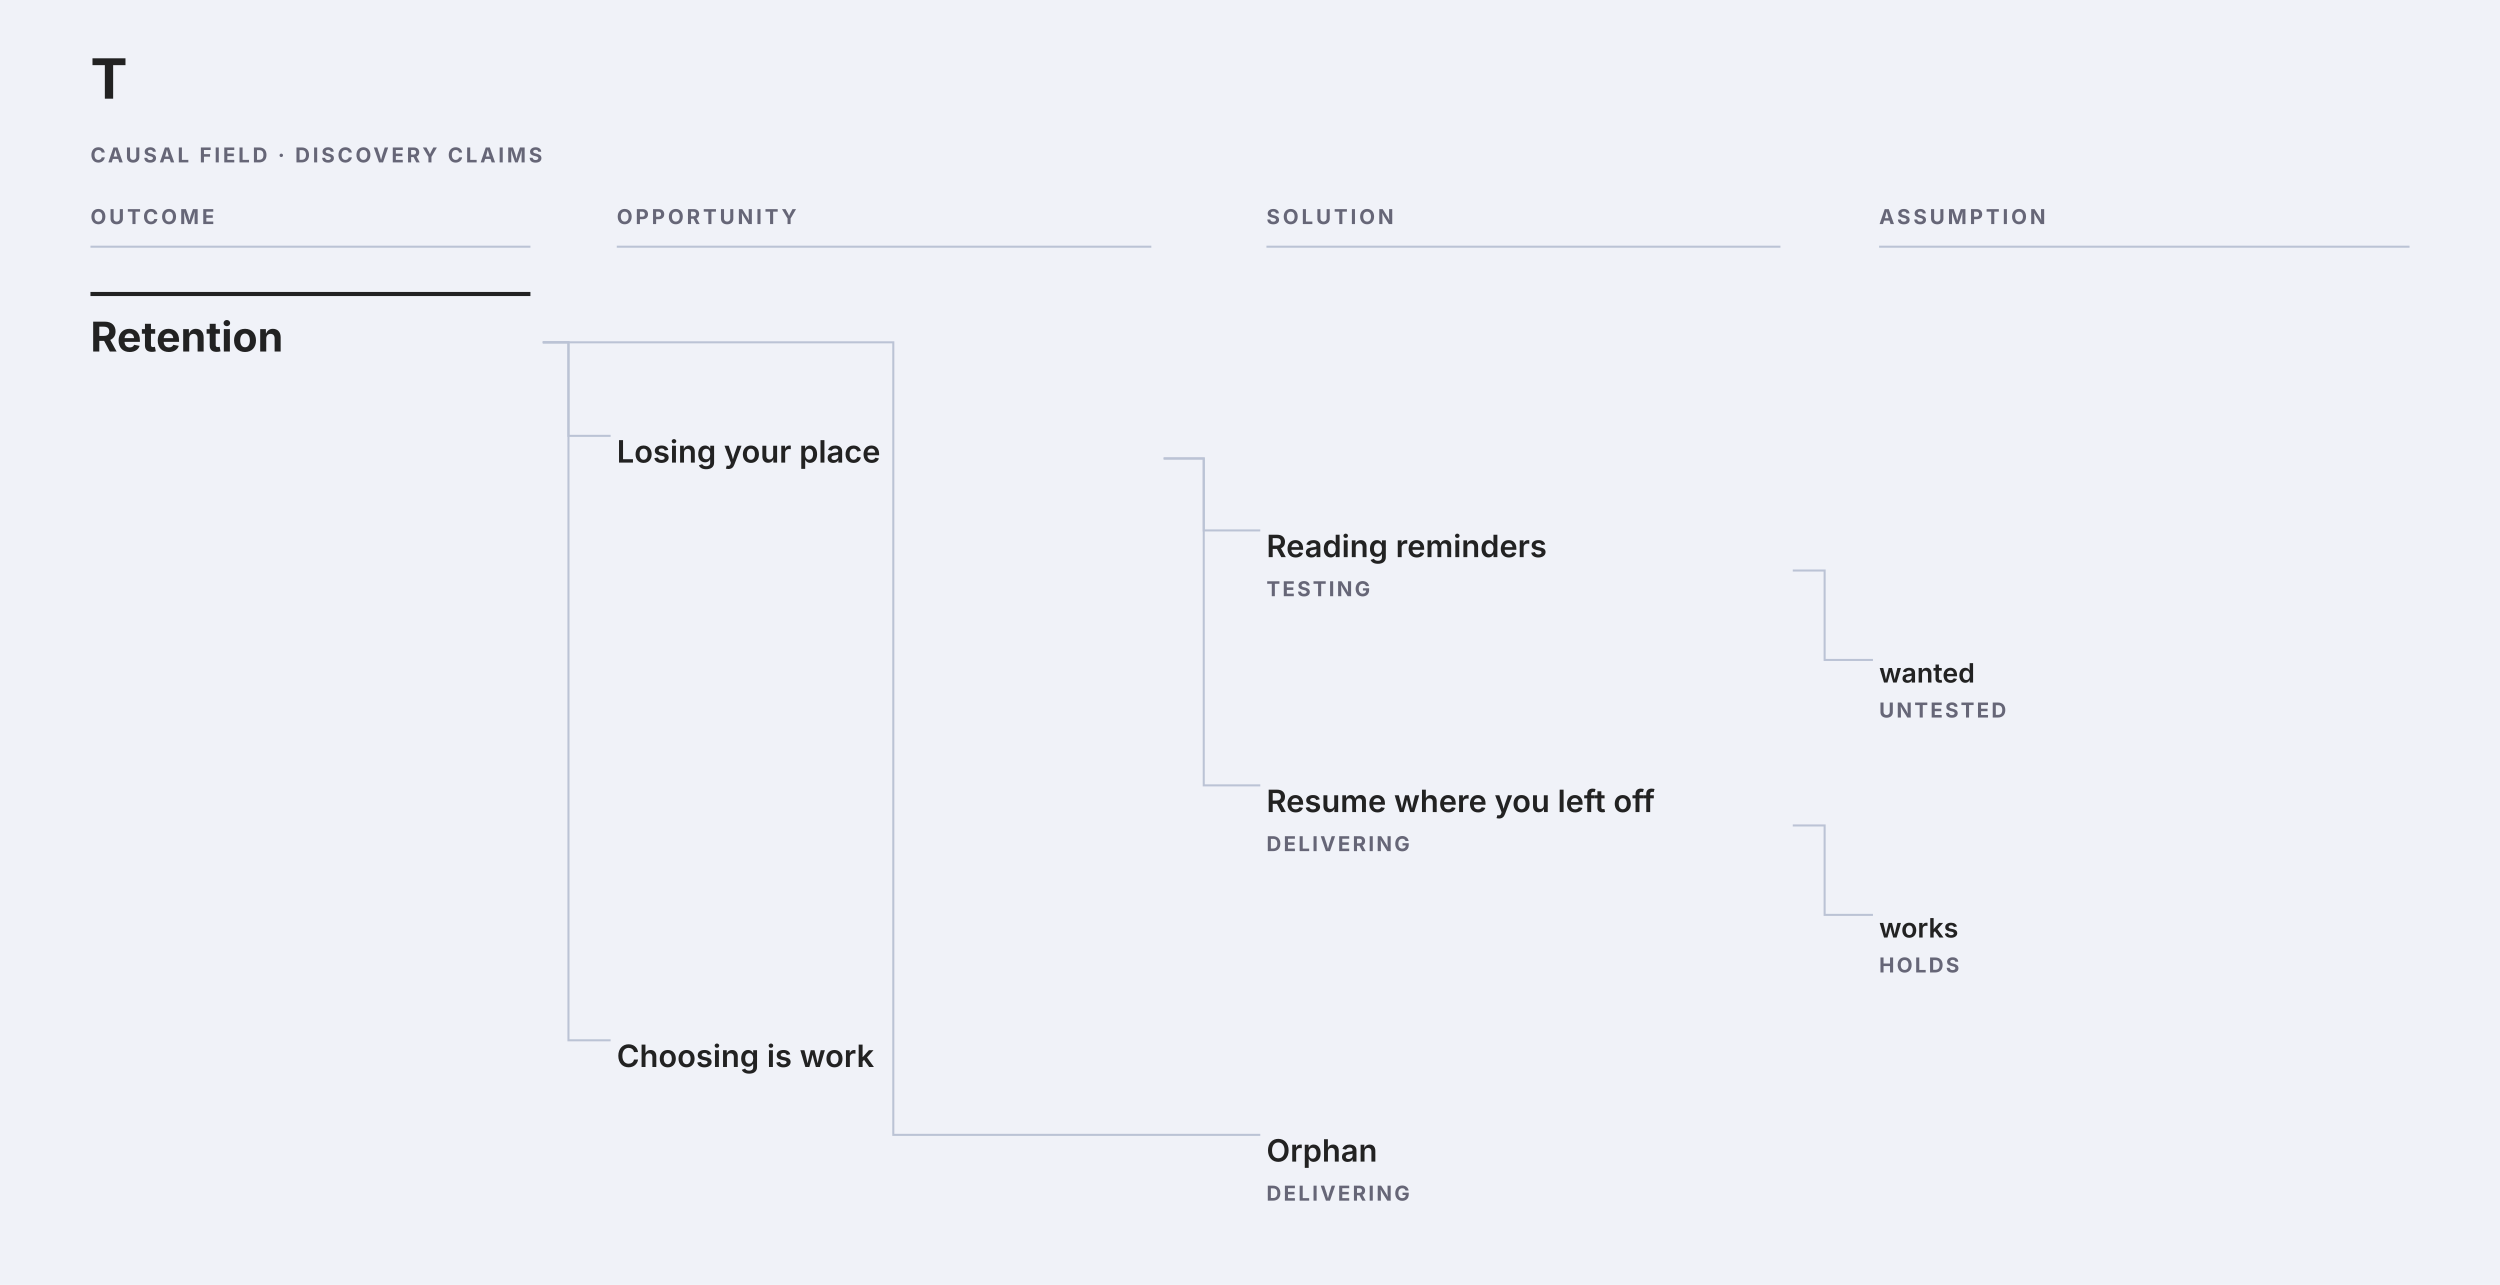
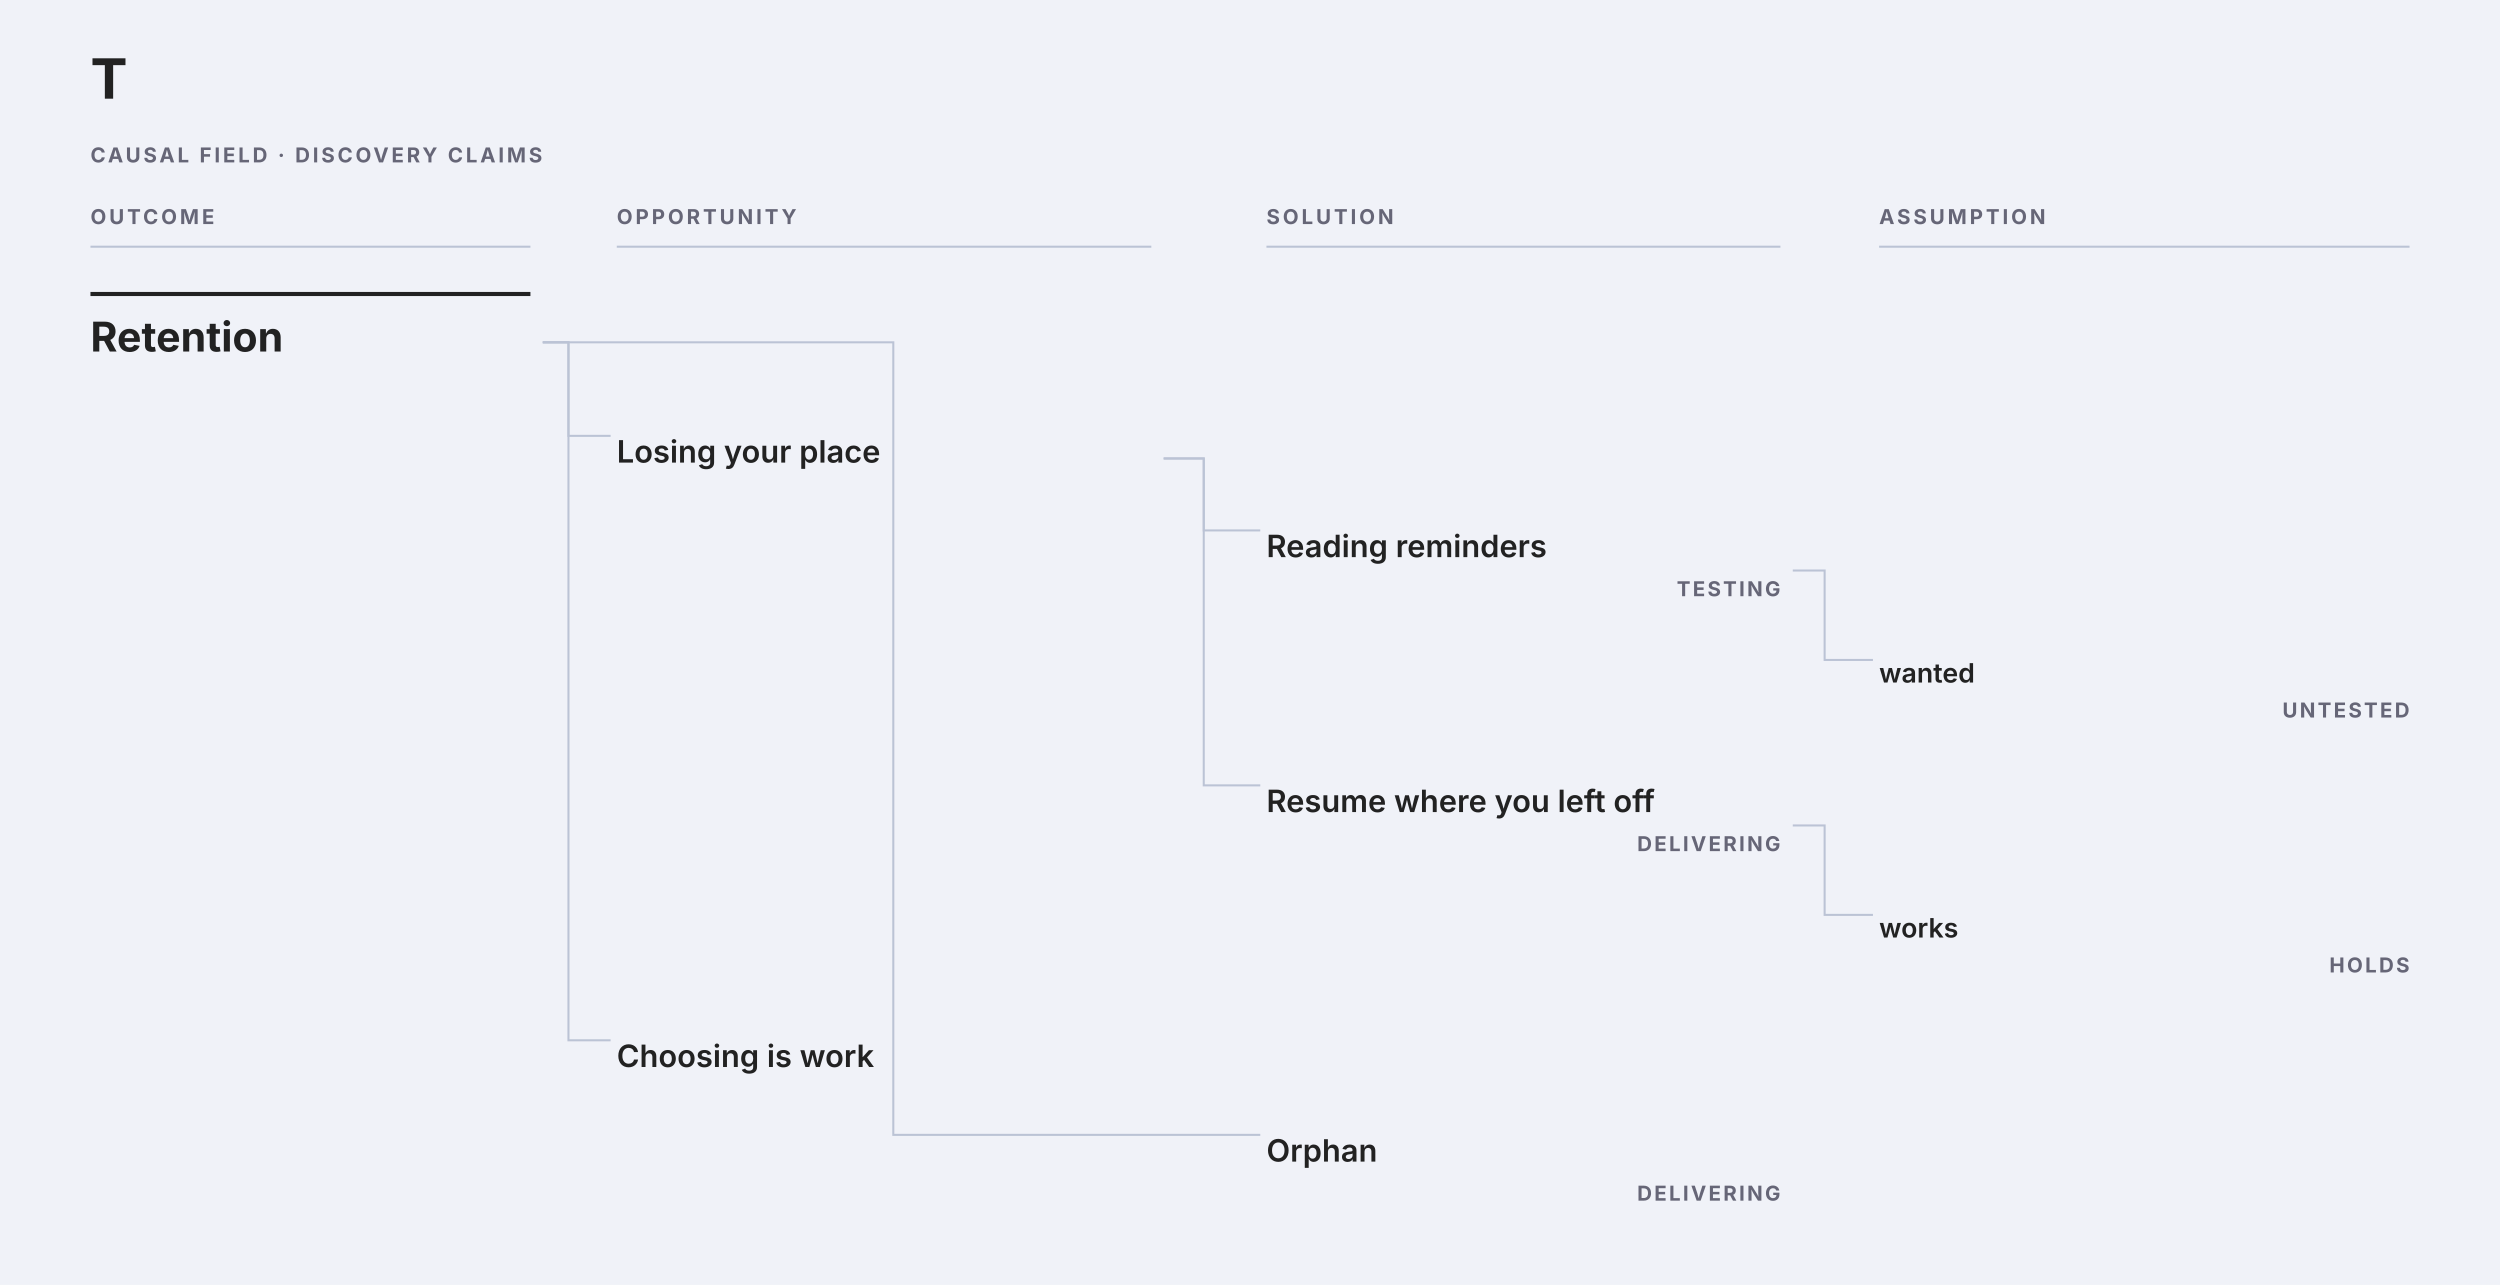
<svg xmlns="http://www.w3.org/2000/svg" data-causal-field="why" data-causal-layout="field" role="img" aria-label="Causal Field" width="1216" height="625" viewBox="0 0 1216 625" font-family="-apple-system, BlinkMacSystemFont, Segoe UI, sans-serif">
  <rect width="1216" height="625" fill="#f0f2f8" />
  <text x="44" y="48" font-size="27" font-weight="700" fill="#222">T</text>
  <text x="1172" y="48" text-anchor="end" font-size="11" letter-spacing="1" fill="#667" />
  <text x="44" y="79" font-size="10" font-weight="700" letter-spacing="1.35" fill="#667">CAUSAL FIELD · DISCOVERY CLAIMS</text>
  <text data-causal-stage="outcome" x="44" y="109" font-size="10" font-weight="700" letter-spacing="1.4" fill="#667">OUTCOME</text>
  <line x1="44" y1="120" x2="258" y2="120" stroke="#bbc3d5" />
  <text data-causal-stage="opportunity" x="300" y="109" font-size="10" font-weight="700" letter-spacing="1.4" fill="#667">OPPORTUNITY</text>
  <line x1="300" y1="120" x2="560" y2="120" stroke="#bbc3d5" />
  <text data-causal-stage="solution" x="616" y="109" font-size="10" font-weight="700" letter-spacing="1.4" fill="#667">SOLUTION</text>
  <line x1="616" y1="120" x2="866" y2="120" stroke="#bbc3d5" />
  <text data-causal-stage="assumption" x="914" y="109" font-size="10" font-weight="700" letter-spacing="1.4" fill="#667">ASSUMPTION</text>
  <line x1="914" y1="120" x2="1172" y2="120" stroke="#bbc3d5" />
  <path data-causal-link="1:2" d="M264 166.5 H276.5 V212 H297" fill="none" stroke="#bbc3d5" aria-hidden="true" />
  <path data-causal-link="2:3" d="M566 223 H585.5 V258 H613" fill="none" stroke="#bbc3d5" aria-hidden="true" />
  <path data-causal-link="3:4" d="M872 277.5 H887.5 V321 H911" fill="none" stroke="#bbc3d5" aria-hidden="true" />
  <path data-causal-link="2:5" d="M566 223 H585.5 V382 H613" fill="none" stroke="#bbc3d5" aria-hidden="true" />
  <path data-causal-link="5:6" d="M872 401.5 H887.5 V445 H911" fill="none" stroke="#bbc3d5" aria-hidden="true" />
  <path data-causal-link="1:7" d="M264 166.5 H276.5 V506 H297" fill="none" stroke="#bbc3d5" aria-hidden="true" />
  <path data-causal-link="1:8" d="M264 166.5 H434.5 V552 H613" fill="none" stroke="#bbc3d5" aria-hidden="true" />
  <g data-causal-node="1" data-line="1" data-causal-stage="outcome" data-causal-context="">
    <line x1="44" y1="143" x2="258" y2="143" stroke="#222" stroke-width="2" />
    <text pointer-events="none" x="44" y="171" font-size="20" font-weight="700" fill="#222">Retention</text>
  </g>
  <g data-causal-node="2" data-line="2" data-causal-stage="opportunity" data-causal-context="Retention" data-causal-parent="1">
    <text pointer-events="none" x="300" y="225" font-size="15" font-weight="600" fill="#222">Losing your place</text>
  </g>
  <g data-causal-node="3" data-line="3" data-causal-stage="solution" data-causal-context="Retention › Losing your place" data-causal-parent="2">
    <text pointer-events="none" x="616" y="271" font-size="15" font-weight="600" fill="#222">Reading reminders</text>
-     <text data-causal-state="testing" pointer-events="none" x="616" y="290" font-size="10" font-weight="700" letter-spacing="1.1" fill="#667">TESTING</text>
+     <text data-causal-state="testing" pointer-events="none" x="866" y="290" text-anchor="end" font-size="10" font-weight="700" letter-spacing="1.1" fill="#667">TESTING</text>
  </g>
  <g data-causal-node="4" data-line="4" data-causal-stage="assumption" data-causal-context="Retention › Losing your place › Reading reminders" data-causal-parent="3">
    <text pointer-events="none" x="914" y="332" font-size="13" font-weight="600" fill="#222">wanted</text>
-     <text data-causal-state="untested" pointer-events="none" x="914" y="349" font-size="10" font-weight="700" letter-spacing="1.1" fill="#667">UNTESTED</text>
+     <text data-causal-state="untested" pointer-events="none" x="1172" y="349" text-anchor="end" font-size="10" font-weight="700" letter-spacing="1.1" fill="#667">UNTESTED</text>
  </g>
  <g data-causal-node="5" data-line="5" data-causal-stage="solution" data-causal-context="Retention › Losing your place" data-causal-parent="2">
    <text pointer-events="none" x="616" y="395" font-size="15" font-weight="600" fill="#222">Resume where you left off</text>
-     <text data-causal-state="delivering" pointer-events="none" x="616" y="414" font-size="10" font-weight="700" letter-spacing="1.1" fill="#667">DELIVERING</text>
+     <text data-causal-state="delivering" pointer-events="none" x="866" y="414" text-anchor="end" font-size="10" font-weight="700" letter-spacing="1.1" fill="#667">DELIVERING</text>
  </g>
  <g data-causal-node="6" data-line="6" data-causal-stage="assumption" data-causal-context="Retention › Losing your place › Resume where you left off" data-causal-parent="5">
    <text pointer-events="none" x="914" y="456" font-size="13" font-weight="600" fill="#222">works</text>
-     <text data-causal-state="holds" pointer-events="none" x="914" y="473" font-size="10" font-weight="700" letter-spacing="1.1" fill="#667">HOLDS</text>
+     <text data-causal-state="holds" pointer-events="none" x="1172" y="473" text-anchor="end" font-size="10" font-weight="700" letter-spacing="1.1" fill="#667">HOLDS</text>
  </g>
  <g data-causal-node="7" data-line="7" data-causal-stage="opportunity" data-causal-context="Retention" data-causal-parent="1">
    <text pointer-events="none" x="300" y="519" font-size="15" font-weight="600" fill="#222">Choosing is work</text>
  </g>
  <g data-causal-node="8" data-line="8" data-causal-stage="solution" data-causal-context="Retention" data-causal-parent="1">
    <text pointer-events="none" x="616" y="565" font-size="15" font-weight="600" fill="#222">Orphan</text>
-     <text data-causal-state="delivering" pointer-events="none" x="616" y="584" font-size="10" font-weight="700" letter-spacing="1.1" fill="#667">DELIVERING</text>
+     <text data-causal-state="delivering" pointer-events="none" x="866" y="584" text-anchor="end" font-size="10" font-weight="700" letter-spacing="1.1" fill="#667">DELIVERING</text>
  </g>
</svg>
